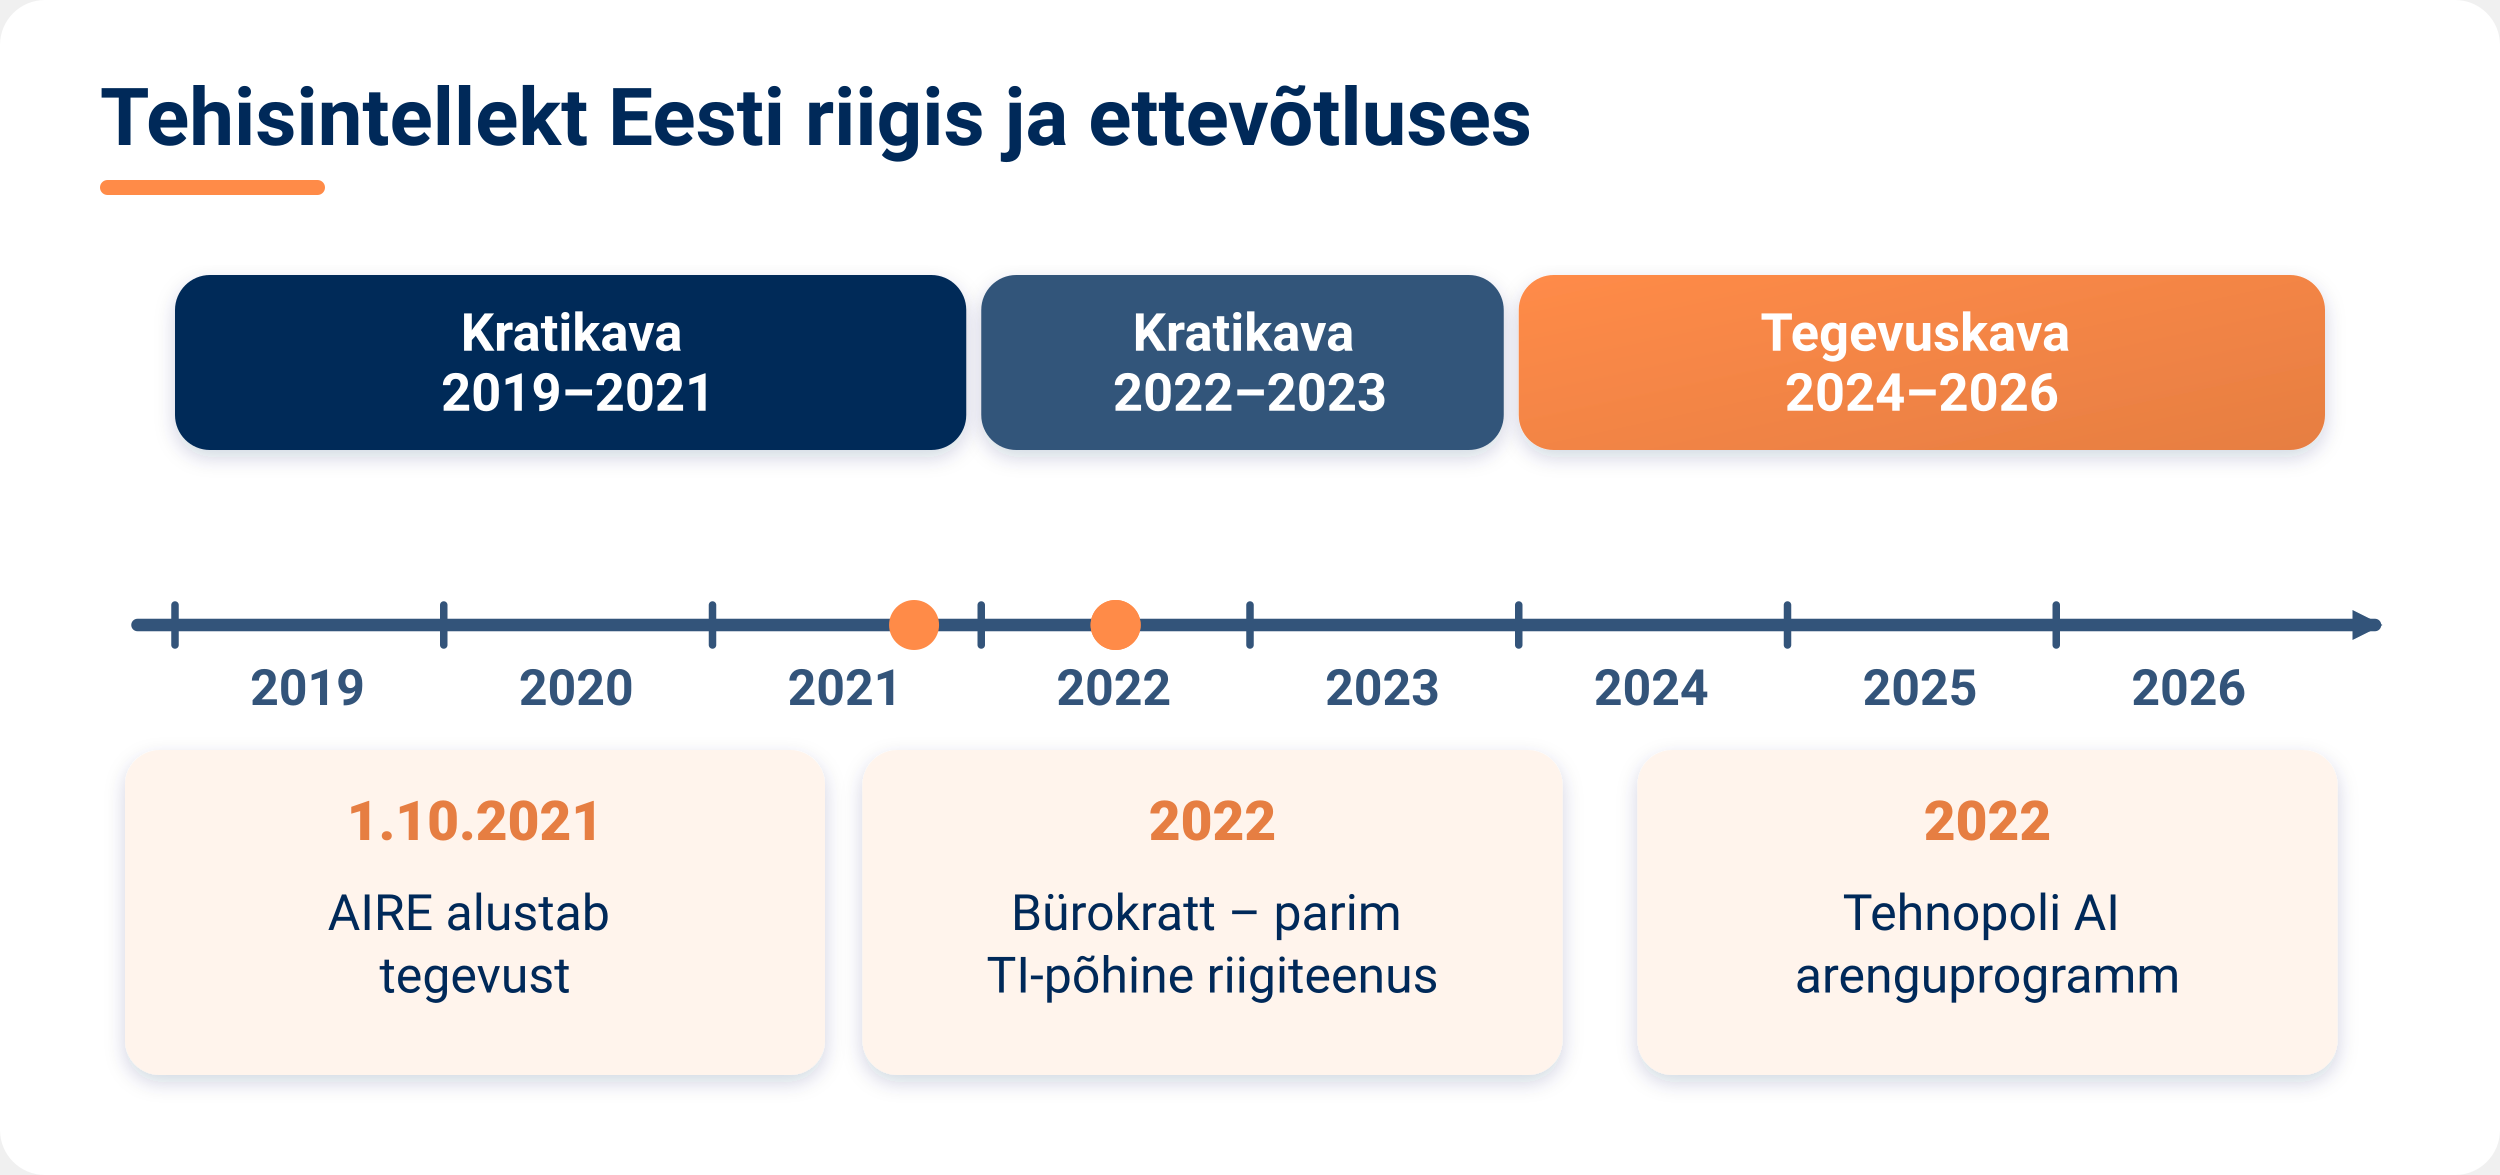
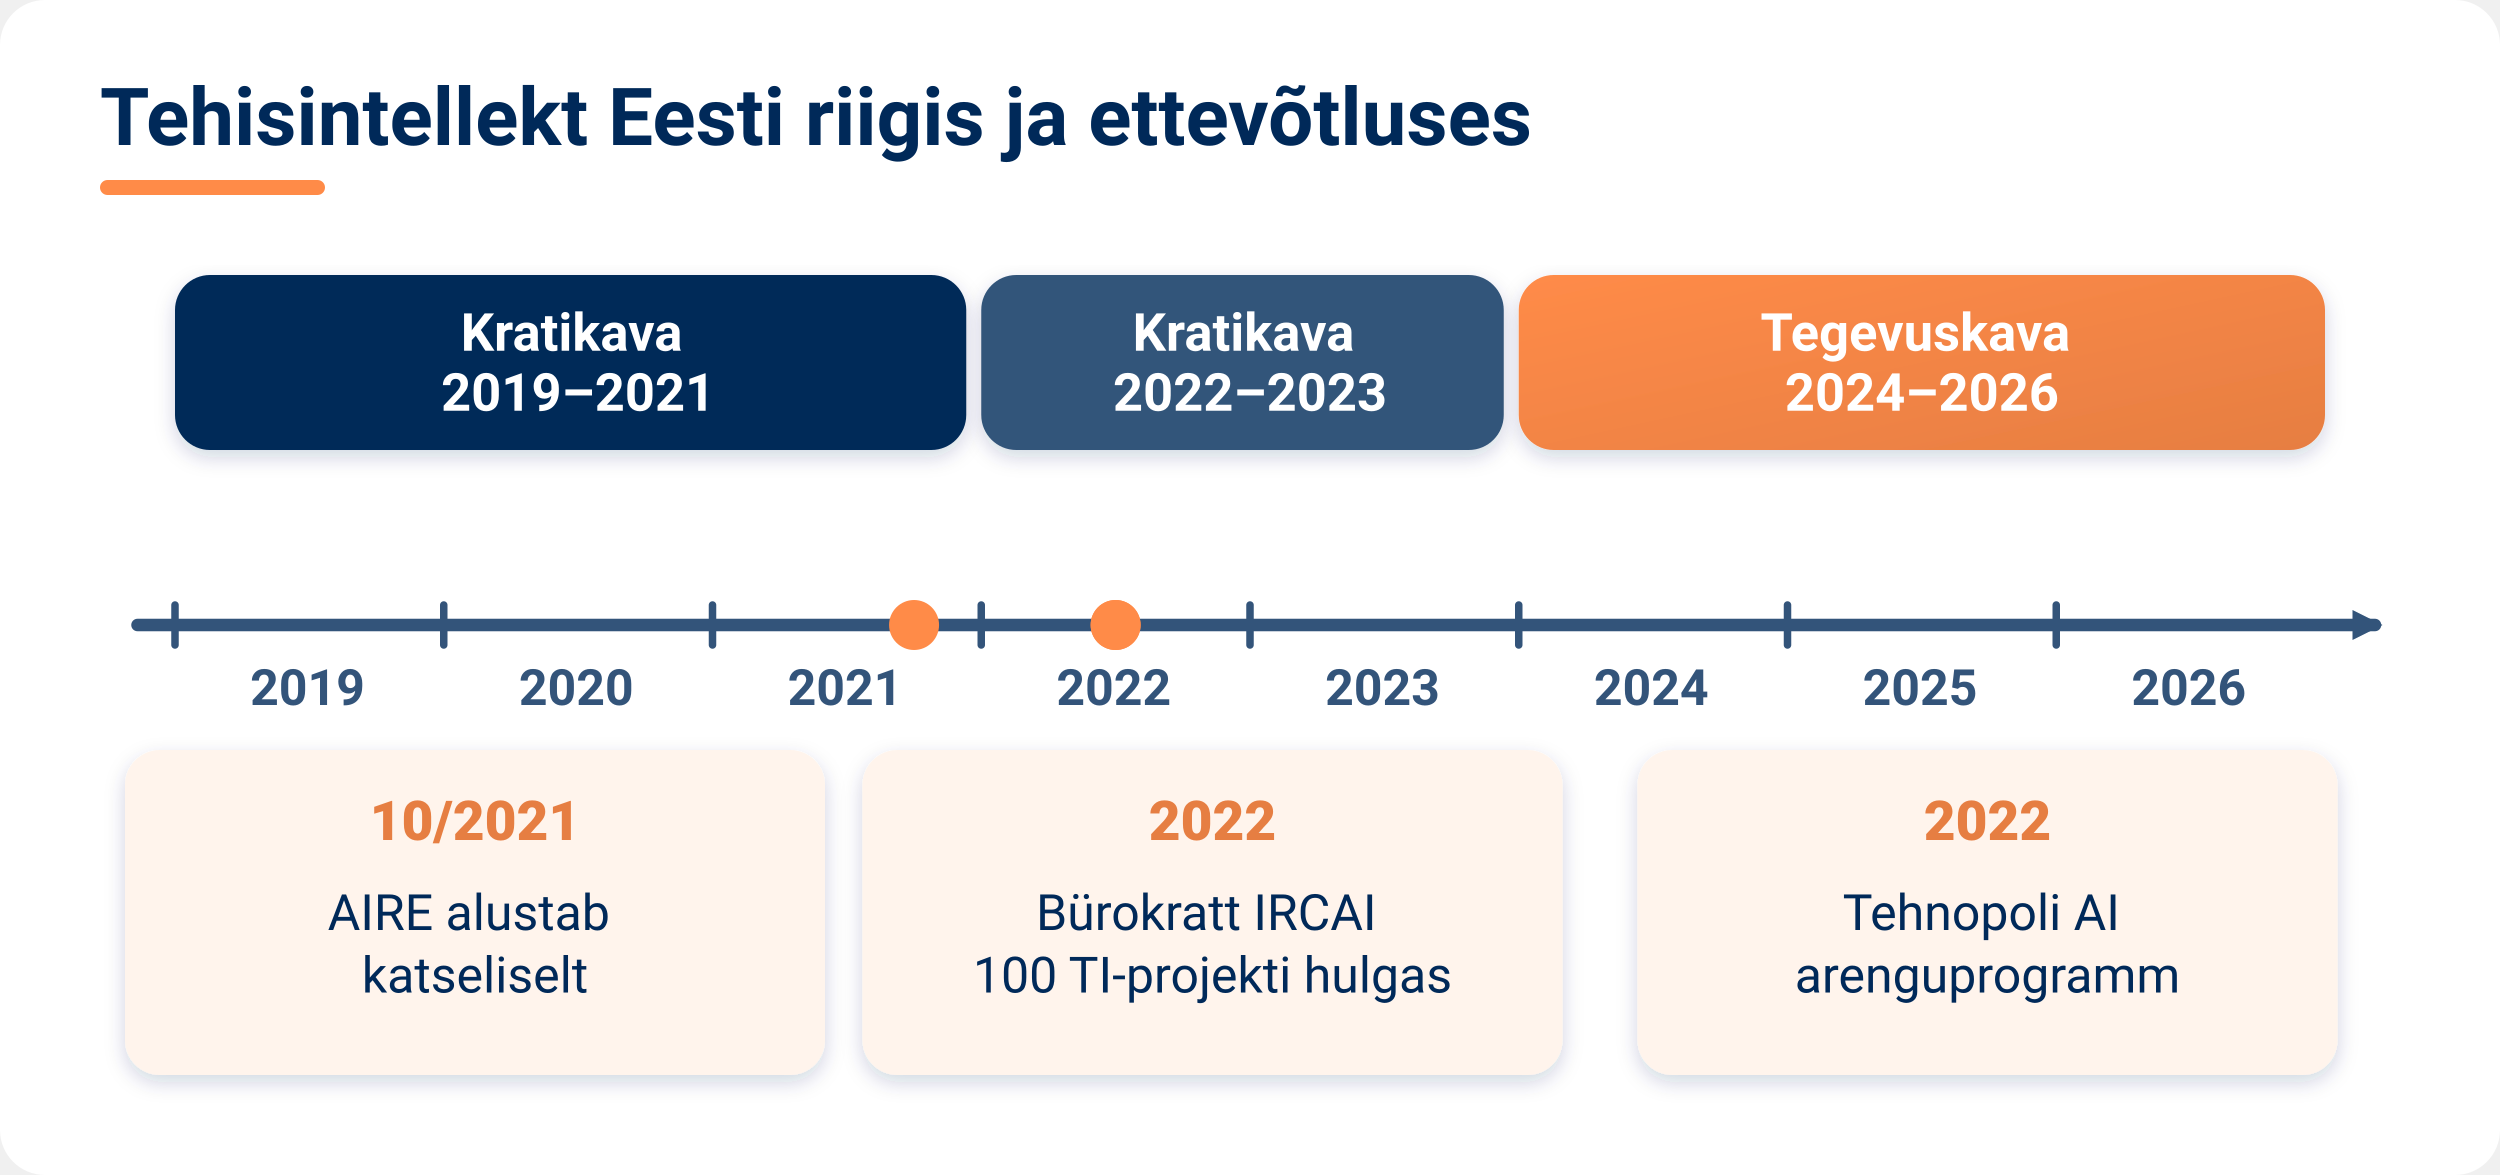
<svg xmlns="http://www.w3.org/2000/svg" width="1000" height="470" viewBox="0 0 1000 470" font-family="Segoe UI, Roboto, Helvetica, Arial, sans-serif">
  <defs>
    <filter id="sh" x="-10%" y="-10%" width="130%" height="140%">
      <feDropShadow dx="0" dy="3" stdDeviation="4" flood-color="#002959" flood-opacity="0.18" />
    </filter>
    <marker id="ao" markerWidth="12" markerHeight="12" refX="9" refY="6" orient="auto" markerUnits="userSpaceOnUse">
      <path d="M0,0 L12,6 L0,12 z" fill="#FF8B48" />
    </marker>
    <marker id="ab" markerWidth="12" markerHeight="12" refX="9" refY="6" orient="auto" markerUnits="userSpaceOnUse">
      <path d="M0,0 L12,6 L0,12 z" fill="#33547A" />
    </marker>
    <marker id="ag" markerWidth="12" markerHeight="12" refX="9" refY="6" orient="auto" markerUnits="userSpaceOnUse">
      <path d="M0,0 L12,6 L0,12 z" fill="#2E8B57" />
    </marker>
    <marker id="agr" markerWidth="12" markerHeight="12" refX="9" refY="6" orient="auto" markerUnits="userSpaceOnUse">
      <path d="M0,0 L12,6 L0,12 z" fill="#CCD4DE" />
    </marker>
    <linearGradient id="gnavy" x1="0" y1="0" x2="1" y2="1">
      <stop offset="0" stop-color="#002959" />
      <stop offset="1" stop-color="#33547A" />
    </linearGradient>
    <linearGradient id="gor" x1="0" y1="0" x2="1" y2="1">
      <stop offset="0" stop-color="#FF8B48" />
      <stop offset="1" stop-color="#E67E42" />
    </linearGradient>
  </defs>
  <rect x="0" y="0" width="1000" height="470" rx="18" fill="#FFFFFF" />
  <text x="40" y="58" font-size="32" font-weight="700" fill="#002959" text-anchor="start">
    <tspan x="40" dy="0">Tehisintellekt Eesti riigis ja ettevõtluses</tspan>
  </text>
  <rect x="40" y="72" width="90" height="6" rx="3" fill="#FF8B48" />
  <rect x="70.0" y="110" width="316.5" height="70" rx="14" fill="#002959" filter="url(#sh)" />
  <text x="231.25" y="140.3" font-size="21" font-weight="700" fill="#FFFFFF" text-anchor="middle">
    <tspan x="231.25" dy="0">Kratikava</tspan>
    <tspan x="231.25" dy="24">2019–2021</tspan>
  </text>
  <rect x="392.5" y="110" width="209.0" height="70" rx="14" fill="#33547A" filter="url(#sh)" />
  <text x="500.0" y="140.3" font-size="21" font-weight="700" fill="#FFFFFF" text-anchor="middle">
    <tspan x="500.0" dy="0">Kratikava</tspan>
    <tspan x="500.0" dy="24">2022–2023</tspan>
  </text>
  <rect x="607.5" y="110" width="322.5" height="70" rx="14" fill="url(#gor)" filter="url(#sh)" />
  <text x="768.75" y="140.3" font-size="21" font-weight="700" fill="#FFFFFF" text-anchor="middle">
    <tspan x="768.75" dy="0">Tegevuskava</tspan>
    <tspan x="768.75" dy="24">2024–2026</tspan>
  </text>
  <line x1="55" y1="250" x2="950" y2="250" stroke="#33547A" stroke-width="5" stroke-linecap="round" marker-end="url(#ab)" />
  <line x1="70.0" y1="242" x2="70.0" y2="258" stroke="#33547A" stroke-width="3" stroke-linecap="round" />
  <text x="123.0" y="282" font-size="20" font-weight="700" fill="#33547A" text-anchor="middle">
    <tspan x="123.0" dy="0">2019</tspan>
  </text>
  <line x1="177.5" y1="242" x2="177.5" y2="258" stroke="#33547A" stroke-width="3" stroke-linecap="round" />
  <text x="230.5" y="282" font-size="20" font-weight="700" fill="#33547A" text-anchor="middle">
    <tspan x="230.5" dy="0">2020</tspan>
  </text>
  <line x1="285.0" y1="242" x2="285.0" y2="258" stroke="#33547A" stroke-width="3" stroke-linecap="round" />
  <text x="338.0" y="282" font-size="20" font-weight="700" fill="#33547A" text-anchor="middle">
    <tspan x="338.0" dy="0">2021</tspan>
  </text>
  <line x1="392.5" y1="242" x2="392.5" y2="258" stroke="#33547A" stroke-width="3" stroke-linecap="round" />
  <text x="445.5" y="282" font-size="20" font-weight="700" fill="#33547A" text-anchor="middle">
    <tspan x="445.5" dy="0">2022</tspan>
  </text>
  <line x1="500.0" y1="242" x2="500.0" y2="258" stroke="#33547A" stroke-width="3" stroke-linecap="round" />
  <text x="553.0" y="282" font-size="20" font-weight="700" fill="#33547A" text-anchor="middle">
    <tspan x="553.0" dy="0">2023</tspan>
  </text>
  <line x1="607.5" y1="242" x2="607.5" y2="258" stroke="#33547A" stroke-width="3" stroke-linecap="round" />
  <text x="660.5" y="282" font-size="20" font-weight="700" fill="#33547A" text-anchor="middle">
    <tspan x="660.5" dy="0">2024</tspan>
  </text>
  <line x1="715.0" y1="242" x2="715.0" y2="258" stroke="#33547A" stroke-width="3" stroke-linecap="round" />
  <text x="768.0" y="282" font-size="20" font-weight="700" fill="#33547A" text-anchor="middle">
    <tspan x="768.0" dy="0">2025</tspan>
  </text>
  <line x1="822.5" y1="242" x2="822.5" y2="258" stroke="#33547A" stroke-width="3" stroke-linecap="round" />
  <text x="875.5" y="282" font-size="20" font-weight="700" fill="#33547A" text-anchor="middle">
    <tspan x="875.5" dy="0">2026</tspan>
  </text>
  <circle cx="365.625" cy="250" r="10" fill="#FF8B48" />
  <rect x="50" y="300" width="280" height="130" rx="14" fill="#FFF4EC" filter="url(#sh)" />
  <text x="190" y="336" font-size="22" font-weight="800" fill="#E67E42" text-anchor="middle">
-     <tspan x="190" dy="0">1.10.2021</tspan>
+     <tspan x="190" dy="0">10/2021</tspan>
  </text>
  <text x="190" y="372" font-size="20" font-weight="400" fill="#002959" text-anchor="middle">
    <tspan x="190" dy="0">AIRE alustab</tspan>
-     <tspan x="190" dy="25">tegevust</tspan>
+     <tspan x="190" dy="25">katseliselt</tspan>
  </text>
  <circle cx="446.25" cy="250" r="10" fill="#FF8B48" />
  <rect x="345" y="300" width="280" height="130" rx="14" fill="#FFF4EC" filter="url(#sh)" />
  <text x="485" y="336" font-size="22" font-weight="800" fill="#E67E42" text-anchor="middle">
    <tspan x="485" dy="0">2022</tspan>
  </text>
  <text x="485" y="372" font-size="20" font-weight="400" fill="#002959" text-anchor="middle">
-     <tspan x="485" dy="0">Bürokratt – parim</tspan>
-     <tspan x="485" dy="25">TI-põhine riigiteenus</tspan>
+     <tspan x="485" dy="0">Bürokratt IRCAI</tspan>
+     <tspan x="485" dy="25">100 TI-projekti hulgas</tspan>
  </text>
  <circle cx="446.25" cy="250" r="10" fill="#FF8B48" />
  <rect x="655" y="300" width="280" height="130" rx="14" fill="#FFF4EC" filter="url(#sh)" />
  <text x="795" y="336" font-size="22" font-weight="800" fill="#E67E42" text-anchor="middle">
    <tspan x="795" dy="0">2022</tspan>
  </text>
  <text x="795" y="372" font-size="20" font-weight="400" fill="#002959" text-anchor="middle">
    <tspan x="795" dy="0">Tehnopoli AI</tspan>
    <tspan x="795" dy="25">arenguprogramm</tspan>
  </text>
</svg>
